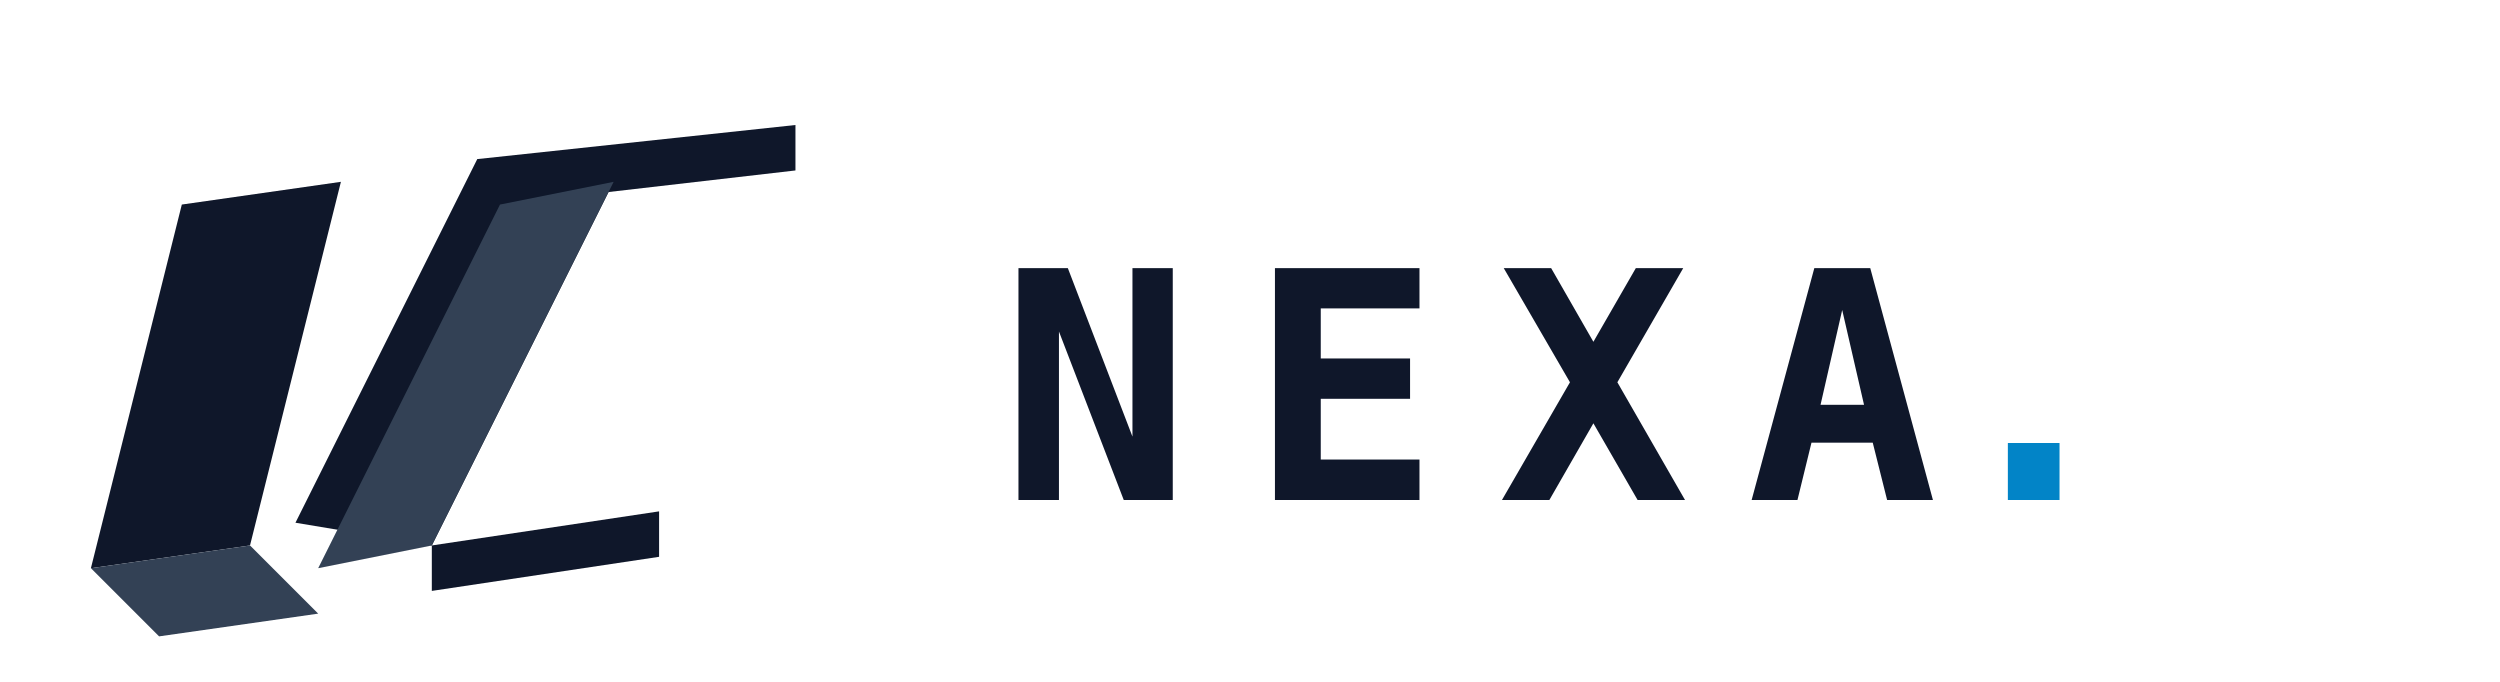
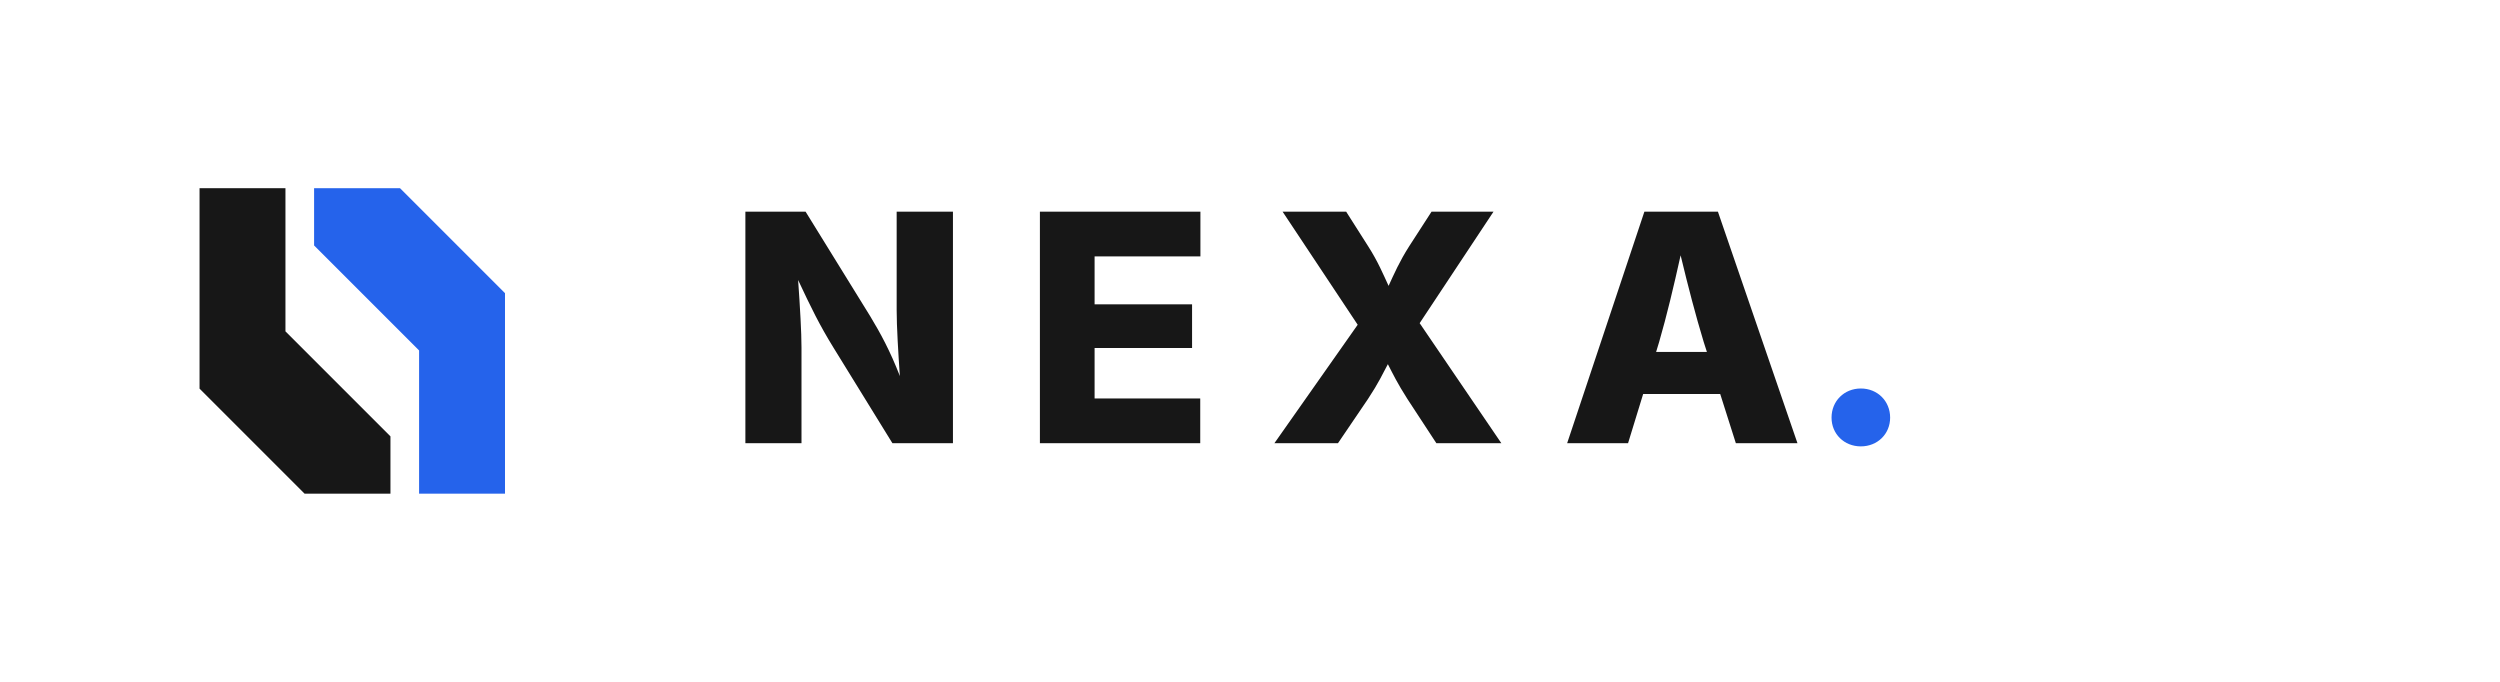
<svg xmlns="http://www.w3.org/2000/svg" width="220" height="60" viewBox="0 0 220 60" fill="none">
-   <polygon points="16,18 30,16 22,48 8,50" fill="#0F172A" />
-   <polygon points="8,50 22,48 28,54 14,56" fill="#334155" />
-   <polygon points="42,14 70,11 70,15 44,18" fill="#0F172A" />
-   <polygon points="42,14 54,16 38,48 26,46" fill="#0F172A" />
-   <polygon points="38,48 58,45 58,49 38,52" fill="#0F172A" />
-   <polygon points="44,18 54,16 38,48 28,50" fill="#334155" />
-   <text x="88" y="44" font-family="'JetBrains Mono', monospace" font-size="28" font-weight="800" letter-spacing="0.18em" fill="#0F172A">NEXA<tspan fill="#0284C7">.</tspan>
+   <g transform="translate(10, 9) scale(0.42)">
+     <path d="M18 18 H36 V48 L58 70 V82 H40 L18 60 Z" fill="#171717" />
+     <path d="M82 82 H64 V52 L42 30 V18 H60 L82 40 Z" fill="#2563EB" />
+   </g>
+   <text x="64" y="39" font-family="'Plus Jakarta Sans', system-ui, -apple-system, sans-serif" font-size="28" font-weight="800" letter-spacing="0.16em" fill="#171717">NEXA<tspan fill="#2563EB">.</tspan>
  </text>
</svg>
